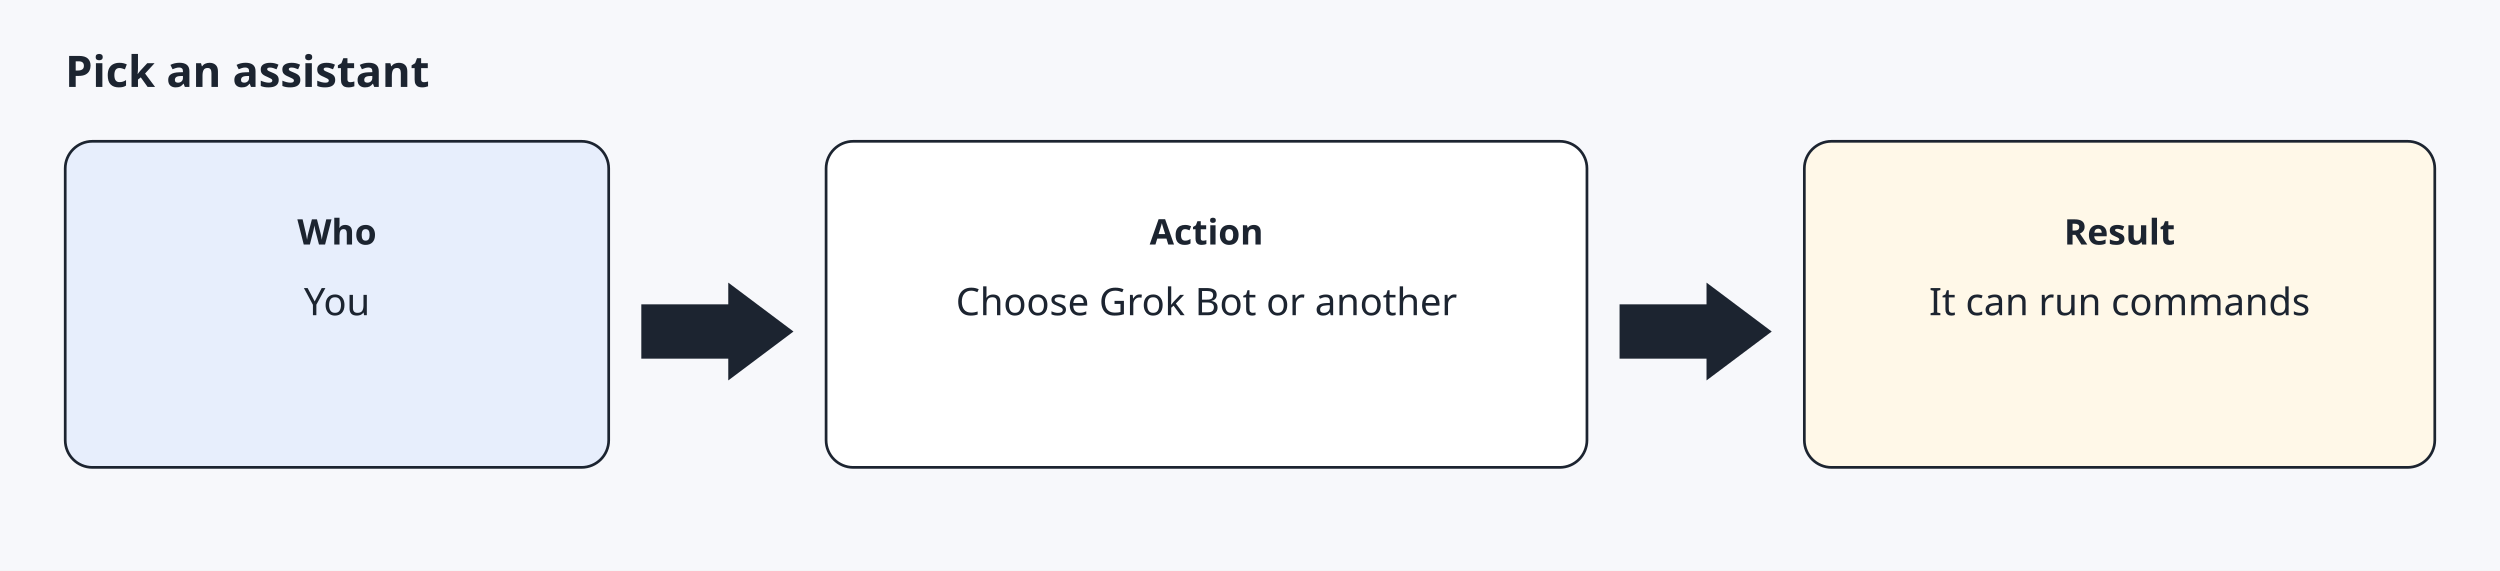
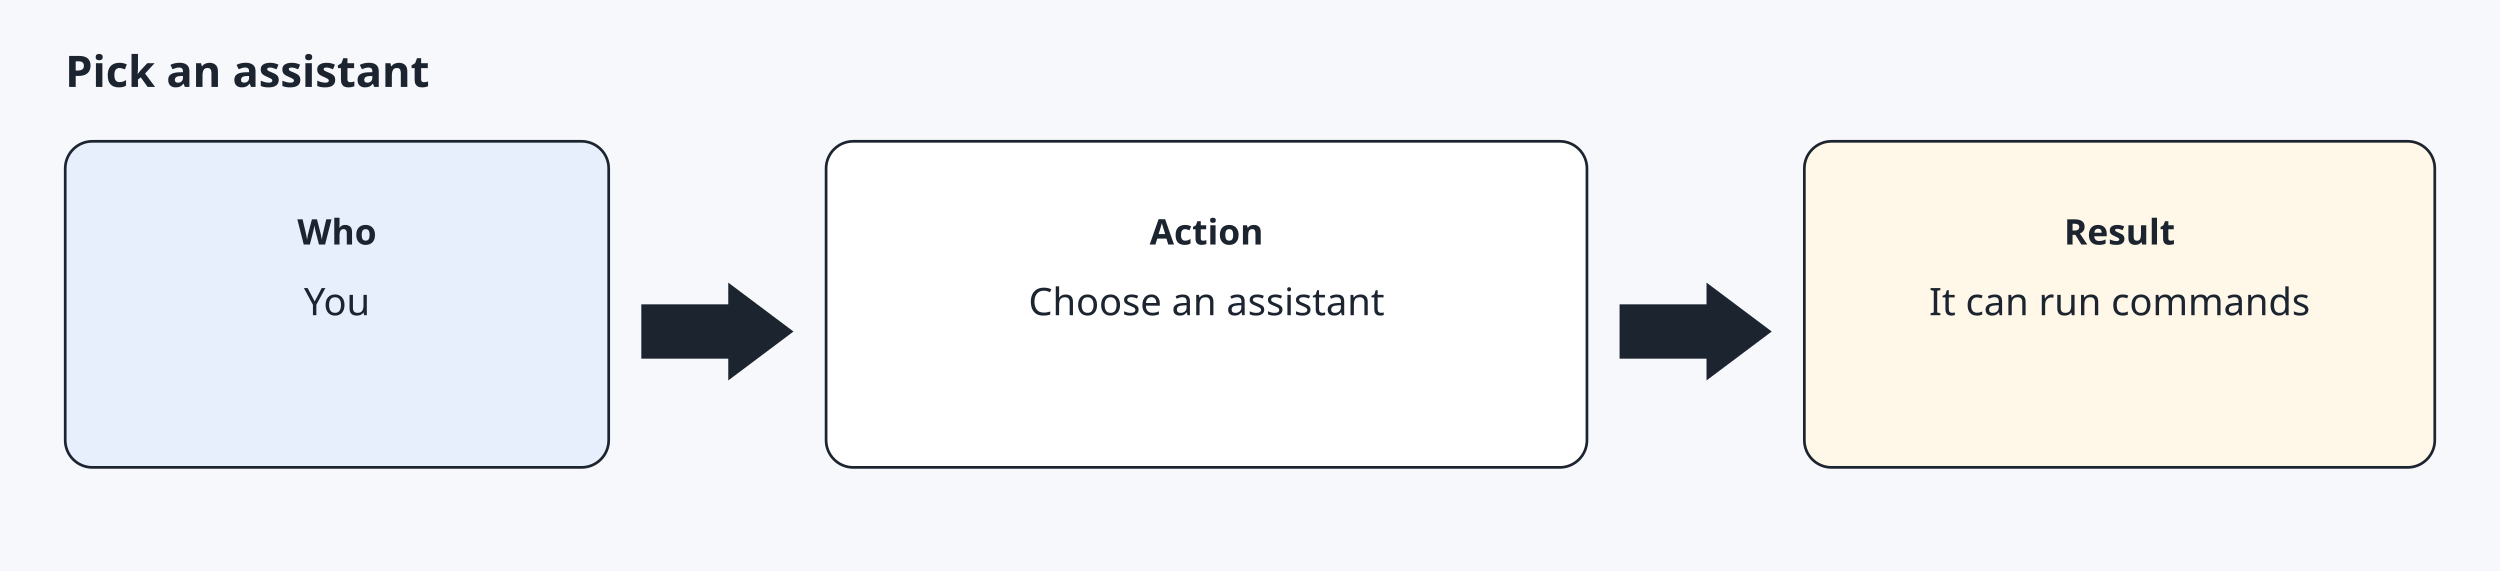
<svg xmlns="http://www.w3.org/2000/svg" width="920" height="210" viewBox="0 0 920 210" role="img">
  <rect width="920" height="210" fill="#f7f8fb" />
  <text x="24" y="32" font-family="sans-serif" font-size="16" font-weight="700" fill="#1c2430">Pick an assistant</text>
  <rect x="24" y="52" width="200" height="120" rx="10" fill="#e7eefc" stroke="#1c2430" />
  <text x="124" y="90" text-anchor="middle" font-family="sans-serif" font-size="13" font-weight="700" fill="#1c2430">Who</text>
  <text x="124" y="116" text-anchor="middle" font-family="sans-serif" font-size="14" fill="#1c2430">You</text>
  <polygon points="236,112 268,112 268,104 292,122 268,140 268,132 236,132" fill="#1c2430" />
  <rect x="304" y="52" width="280" height="120" rx="10" fill="#fff" stroke="#1c2430" />
  <text x="444" y="90" text-anchor="middle" font-family="sans-serif" font-size="13" font-weight="700" fill="#1c2430">Action</text>
-   <text x="444" y="116" text-anchor="middle" font-family="sans-serif" font-size="14" fill="#1c2430">Choose Grok Bot or another</text>
+   <text x="444" y="116" text-anchor="middle" font-family="sans-serif" font-size="14" fill="#1c2430">Choose an assistant</text>
  <polygon points="596,112 628,112 628,104 652,122 628,140 628,132 596,132" fill="#1c2430" />
  <rect x="664" y="52" width="232" height="120" rx="10" fill="#fff8e8" stroke="#1c2430" />
  <text x="780" y="90" text-anchor="middle" font-family="sans-serif" font-size="13" font-weight="700" fill="#1c2430">Result</text>
  <text x="780" y="116" text-anchor="middle" font-family="sans-serif" font-size="14" fill="#1c2430">It can run commands</text>
</svg>
